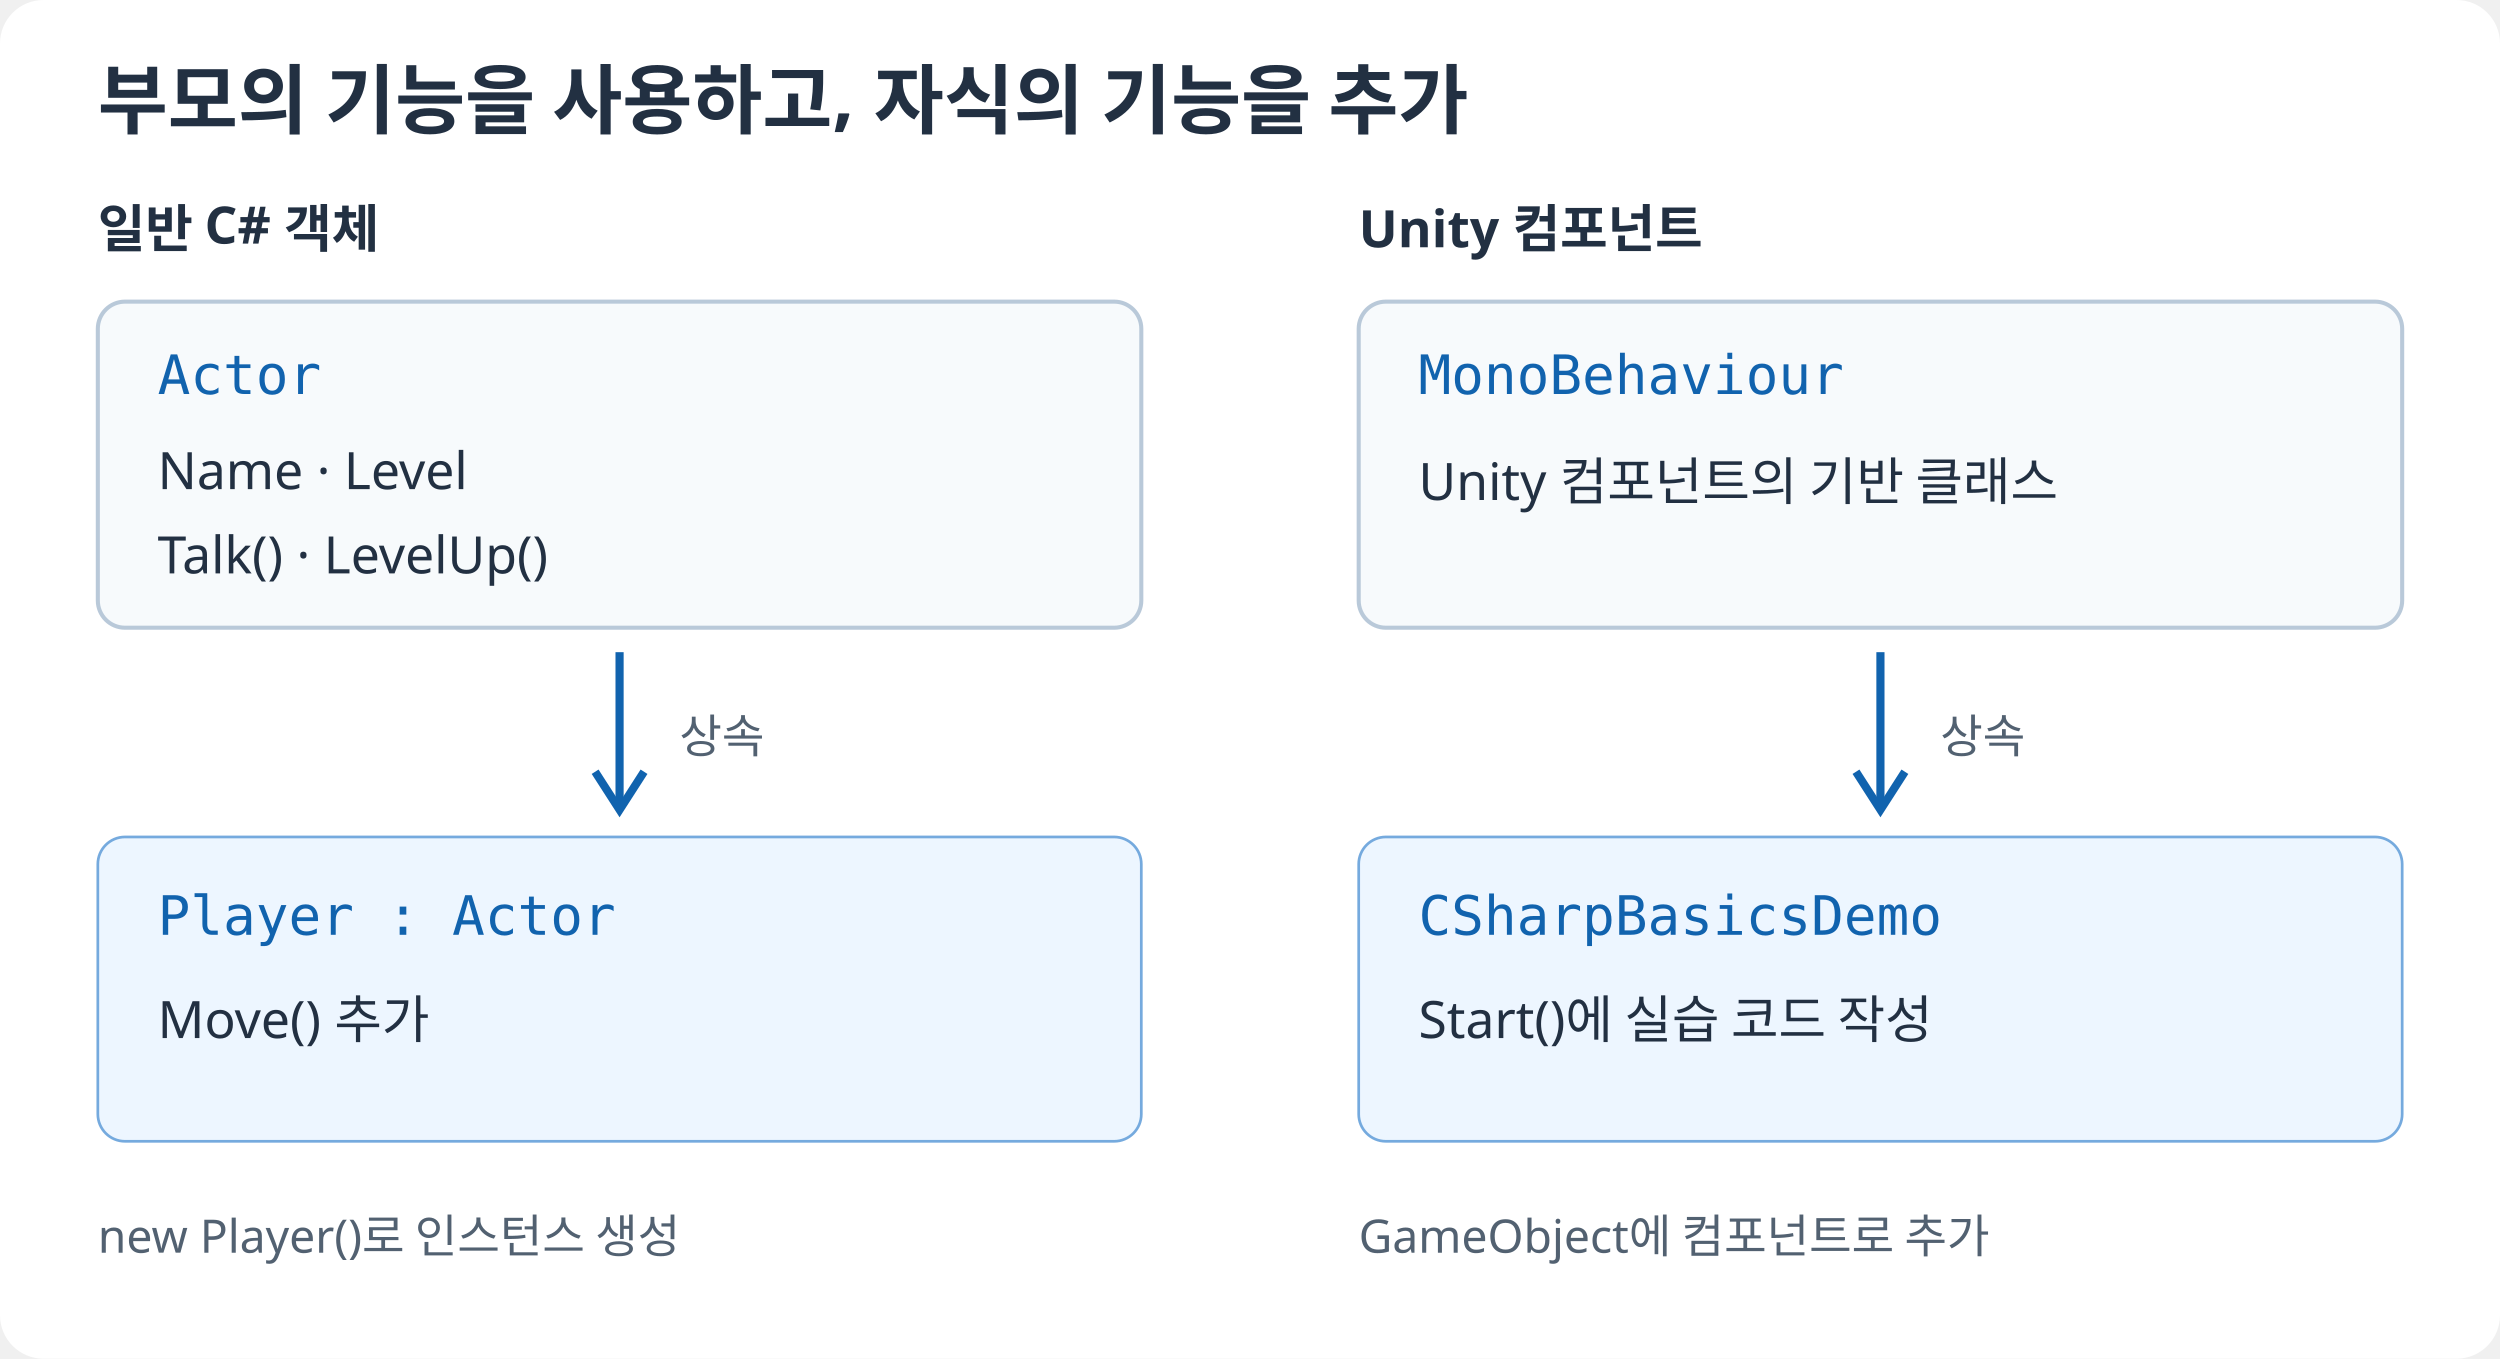
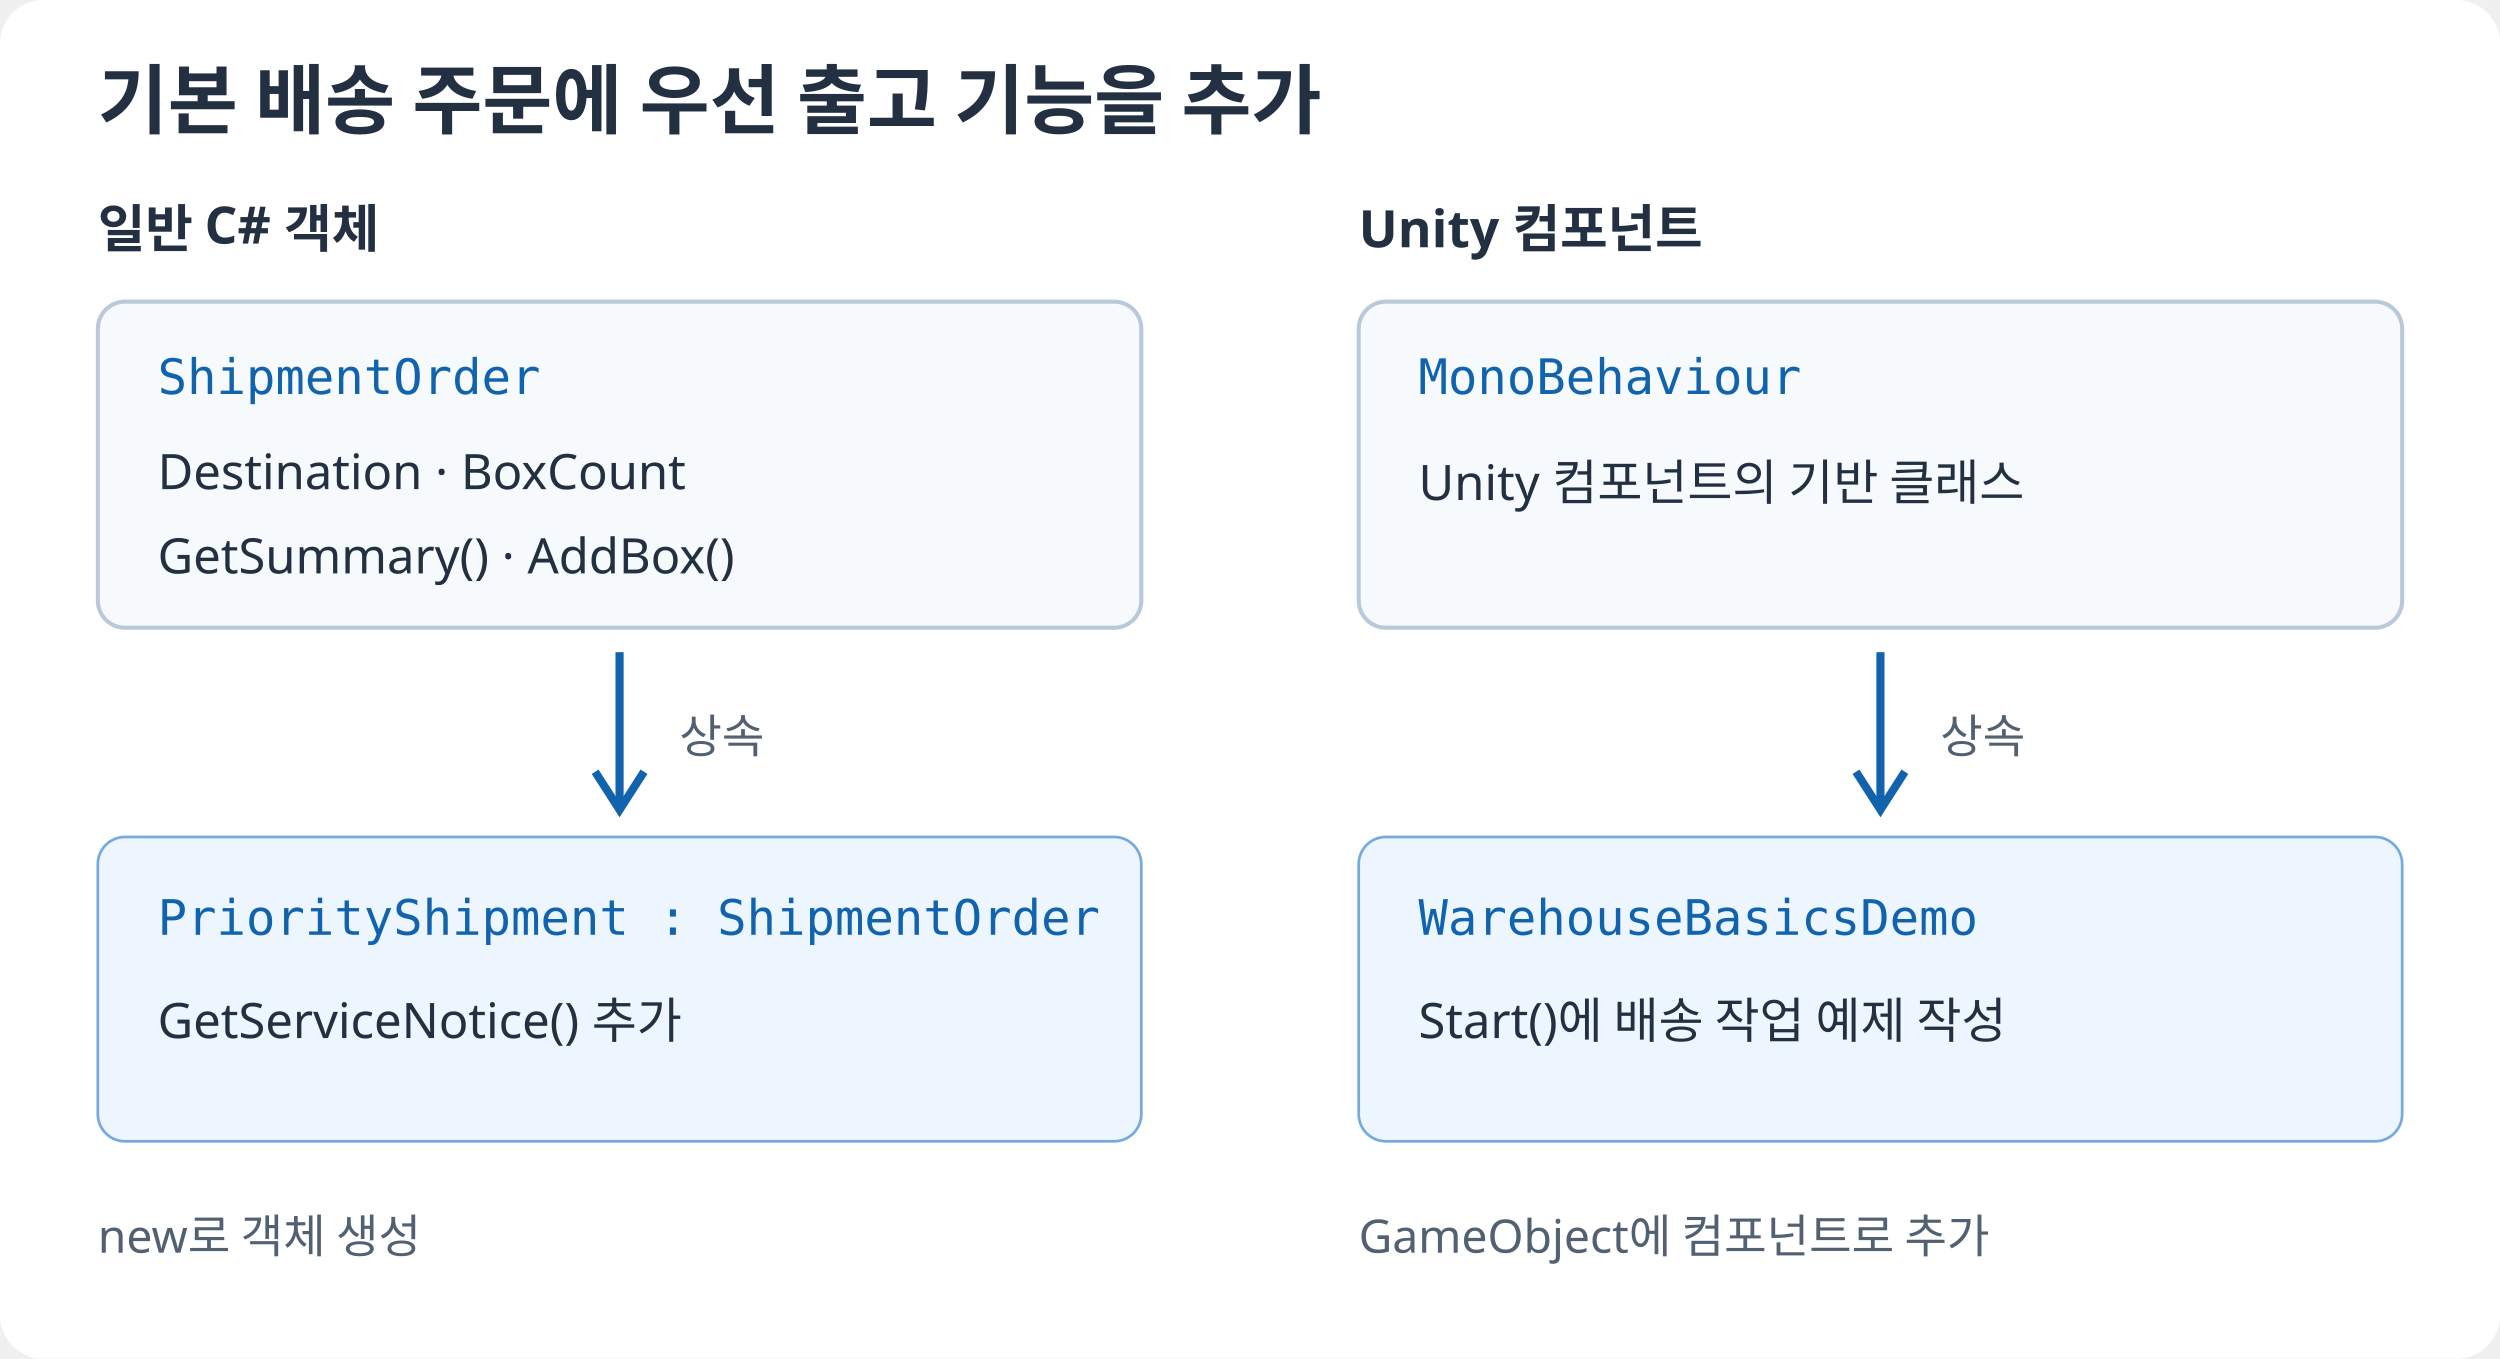
- <svg xmlns="http://www.w3.org/2000/svg" width="920" height="500" viewBox="0 0 920 500" role="img" aria-label="일반 클래스와 Unity 컴포넌트의 상속 구조">
-   <style>text{font-family:"Malgun Gothic","Segoe UI",sans-serif;fill:#223042}.title{font-size:28px;font-weight:700}.sub{font-size:18px;fill:#526171}.label{font-size:19px;font-weight:600}.body{font-size:19px}.small{font-size:17px;fill:#526171}.code{font-family:Consolas,"Malgun Gothic",monospace;font-size:20px;fill:#1163ae}.box{fill:#f7fafc;stroke:#b9c9d9;stroke-width:1.5}</style>
+ <svg xmlns="http://www.w3.org/2000/svg" width="920" height="500" viewBox="0 0 920 500" role="img" aria-label="배송 주문과 Unity 컴포넌트의 상속 구조">
+   <style>text{font-family:"Malgun Gothic","Segoe UI",sans-serif;fill:#223042}.title{font-size:28px;font-weight:700}.sub{font-size:18px;fill:#526171}.label{font-size:19px;font-weight:600}.body{font-size:18px}.small{font-size:17px;fill:#526171}.code{font-family:Consolas,"Malgun Gothic",monospace;font-size:18px;fill:#1163ae}.box{fill:#f7fafc;stroke:#b9c9d9;stroke-width:1.5}</style>
  <rect width="920" height="500" rx="16" fill="#fff" />
-   <text x="36" y="47" class="title">부모의 기능을 사용하고, 자식의 기능을 추가</text>
+   <text x="36" y="47" class="title">기본 배송 주문에 우선 출고 기능을 추가</text>
  <text x="36" y="91" class="label">일반 C# 객체</text>
  <text x="500" y="91" class="label">Unity 컴포넌트</text>
  <rect x="36" y="111" width="384" height="120" rx="10" class="box" />
-   <text x="58" y="145" class="code">Actor</text>
-   <text x="58" y="180" class="body">Name · Level</text>
-   <text x="58" y="211" class="body">Talk() · LevelUp()</text>
+   <text x="58" y="145" class="code">ShipmentOrder</text>
+   <text x="58" y="180" class="body">Destination · BoxCount</text>
+   <text x="58" y="211" class="body">GetSummary() · AddBox()</text>
  <rect x="500" y="111" width="384" height="120" rx="10" class="box" />
  <text x="522" y="145" class="code">MonoBehaviour</text>
  <text x="522" y="184" class="body">Unity 컴포넌트의 기반 클래스</text>
  <path d="M228 240 V298" stroke="#1163ae" stroke-width="3" />
  <path d="M219 284 L228 298 L237 284" fill="none" stroke="#1163ae" stroke-width="3" />
  <text x="250" y="277" class="small">상속</text>
  <path d="M692 240 V298" stroke="#1163ae" stroke-width="3" />
  <path d="M683 284 L692 298 L701 284" fill="none" stroke="#1163ae" stroke-width="3" />
  <text x="714" y="277" class="small">상속</text>
  <rect x="36" y="308" width="384" height="112" rx="10" fill="#edf6ff" stroke="#75aade" />
-   <text x="58" y="344" class="code">Player : Actor</text>
-   <text x="58" y="382" class="body">Move() 추가</text>
+   <text x="58" y="344" class="code">PriorityShipment : ShipmentOrder</text>
+   <text x="58" y="382" class="body">GetServiceNotice() 추가</text>
  <rect x="500" y="308" width="384" height="112" rx="10" fill="#edf6ff" stroke="#75aade" />
-   <text x="522" y="344" class="code">CSharpBasicsDemo</text>
-   <text x="522" y="382" class="body">Start()에 실습 코드 작성</text>
-   <text x="36" y="461" class="small">new Player()로 인스턴스 생성</text>
+   <text x="522" y="344" class="code">WarehouseBasicsDemo</text>
+   <text x="522" y="382" class="body">Start()에 배송 작업 예제 작성</text>
+   <text x="36" y="461" class="small">new로 객체 생성</text>
  <text x="500" y="461" class="small">GameObject에 컴포넌트로 추가</text>
</svg>
